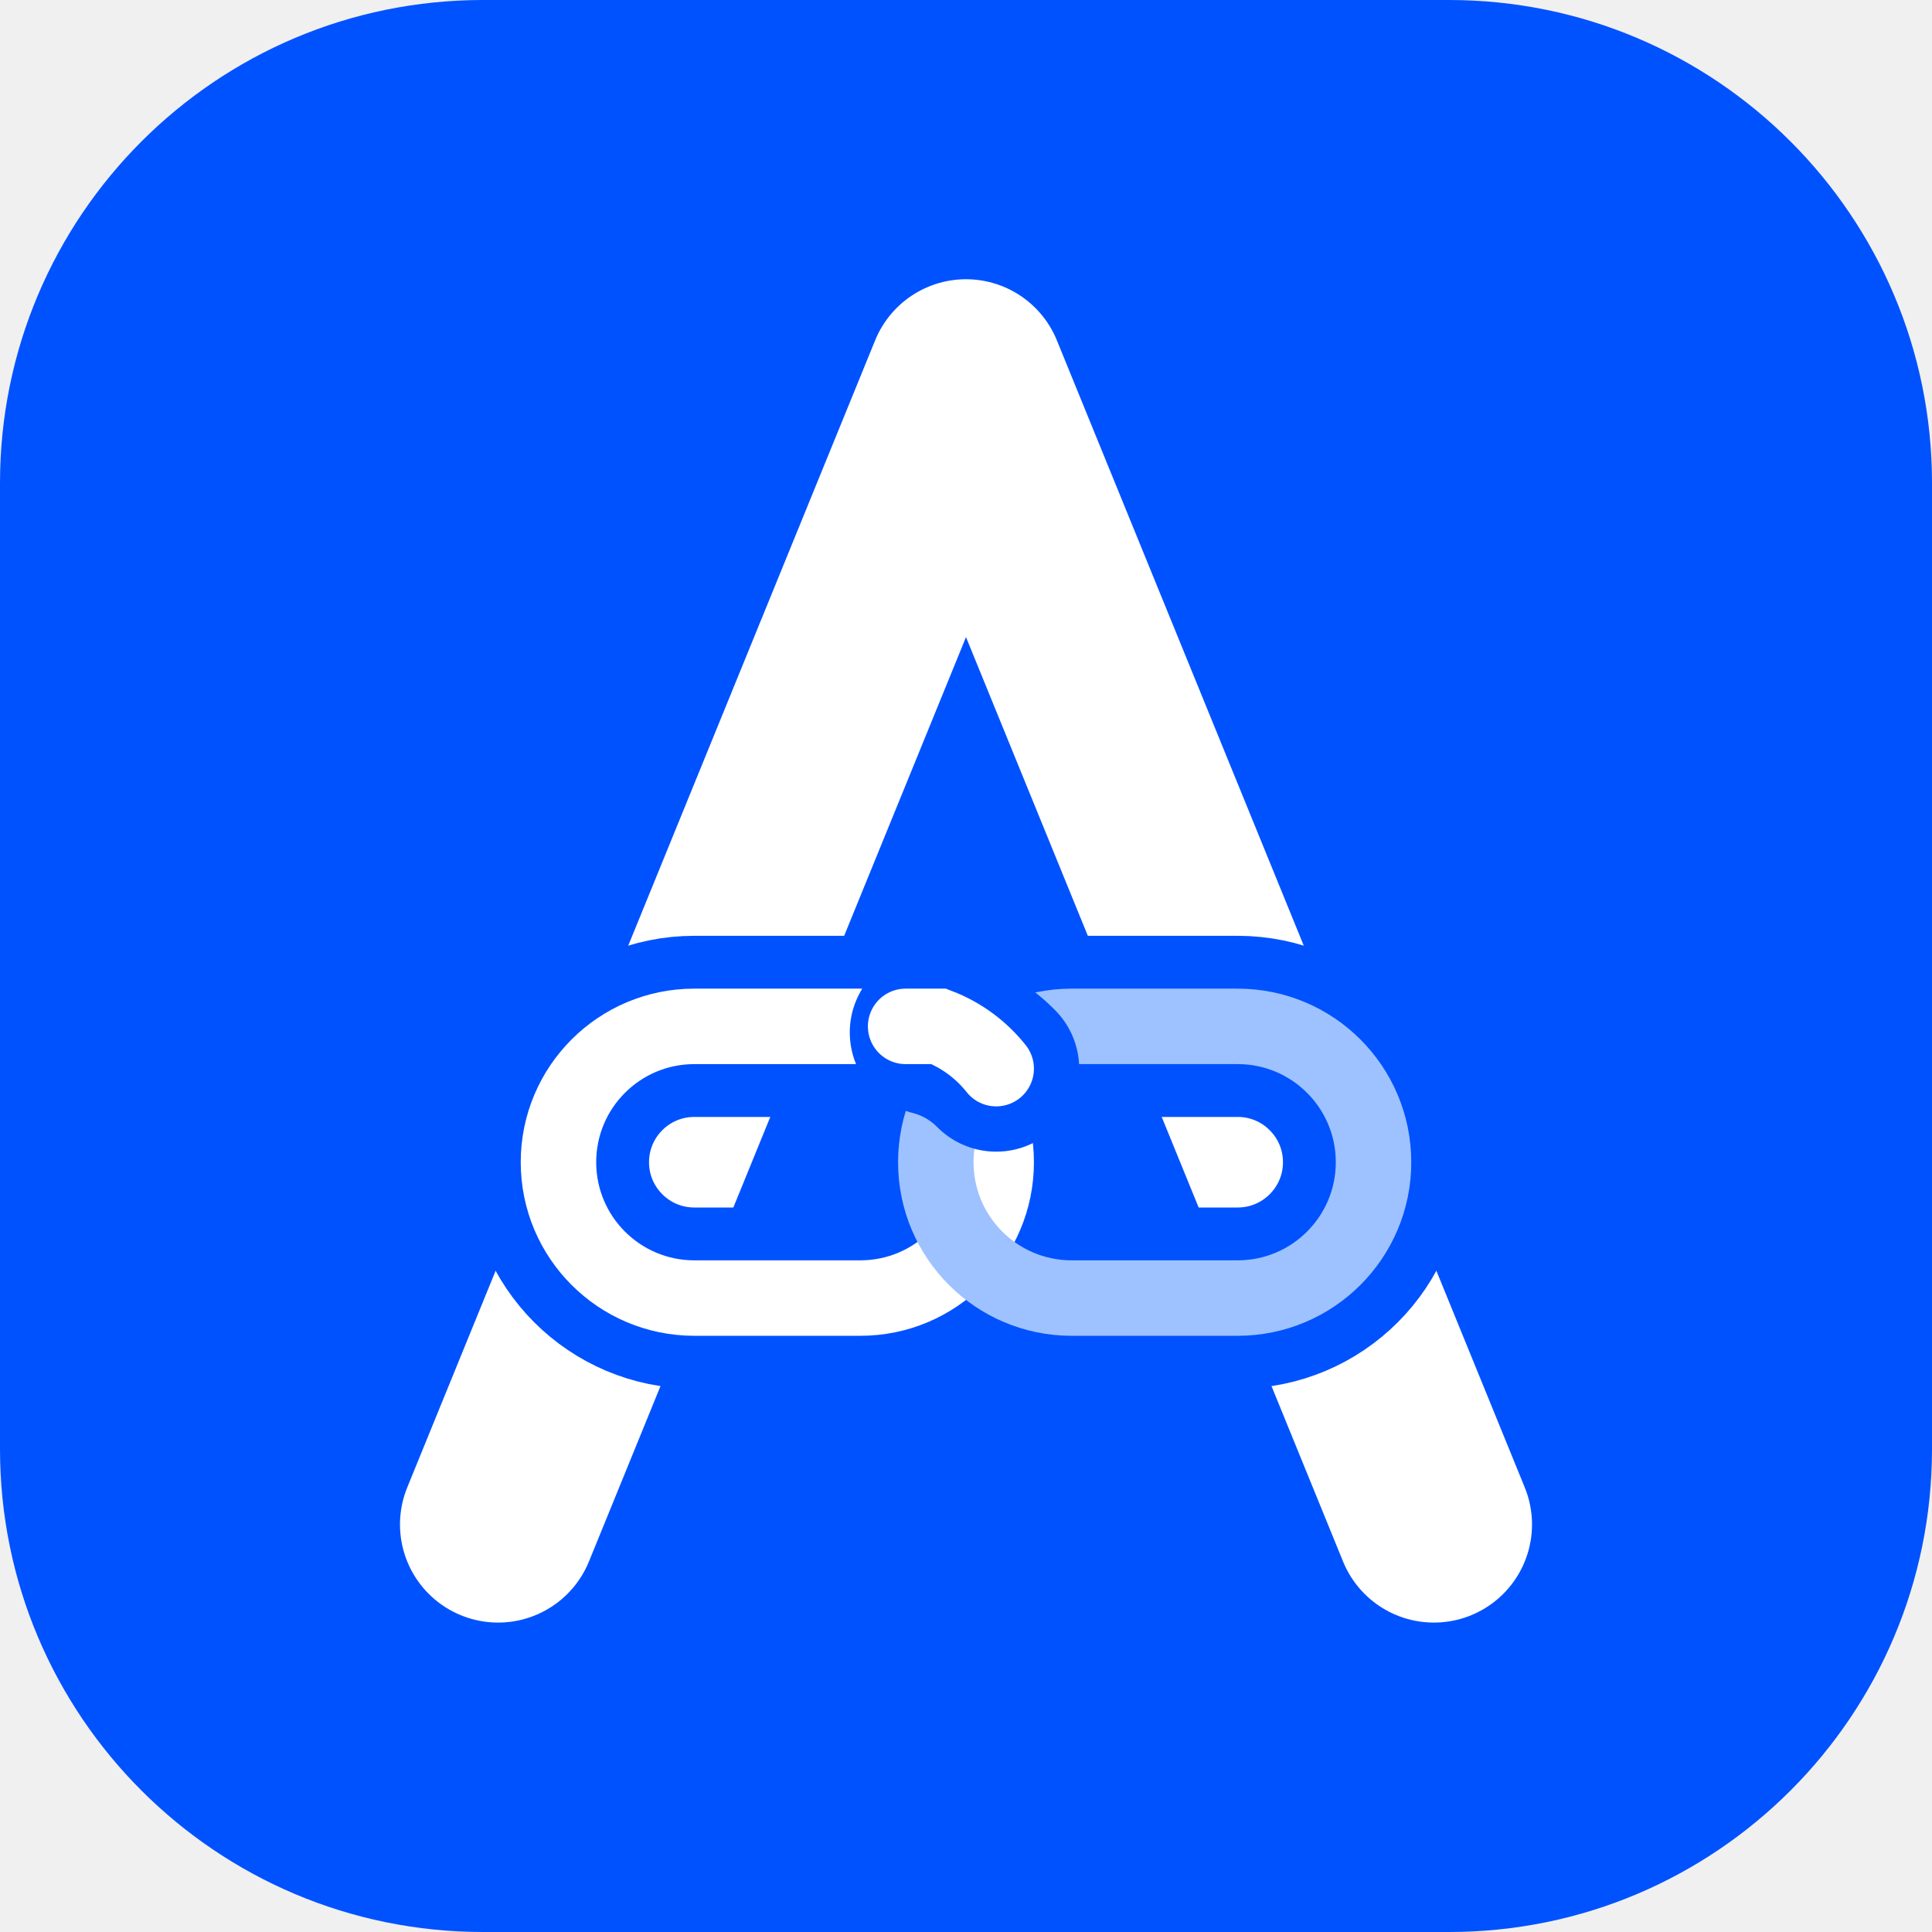
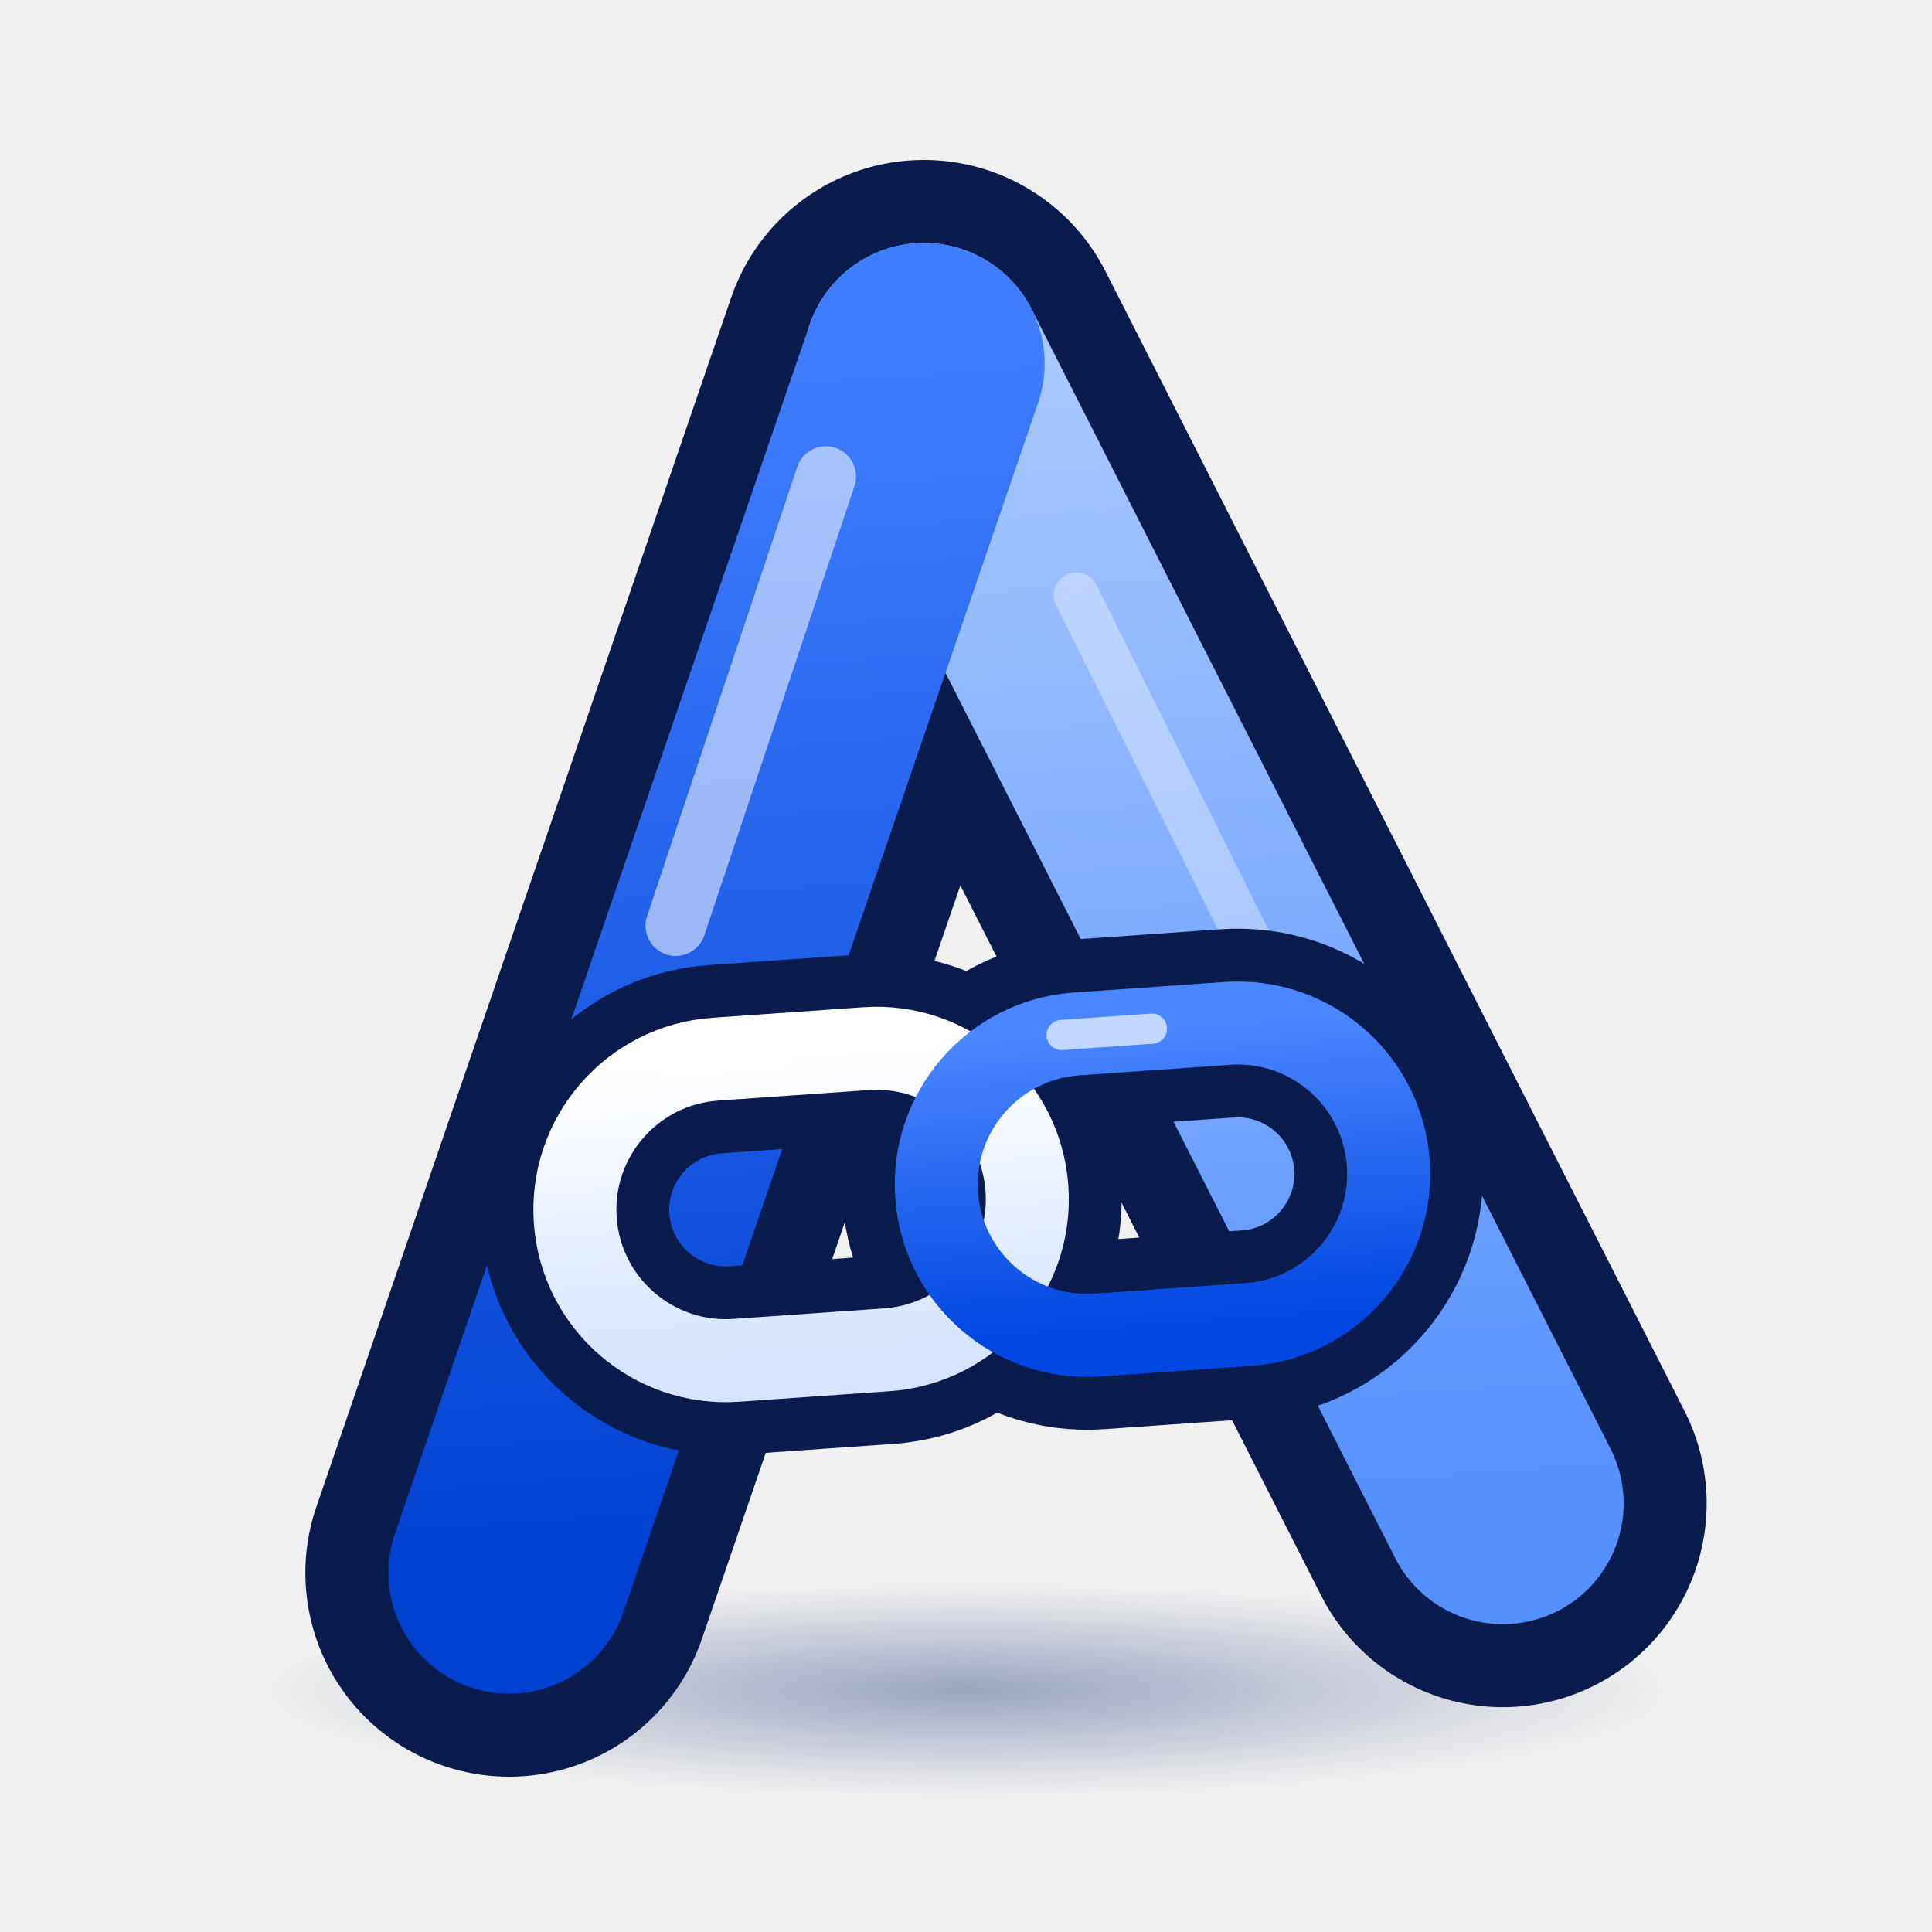
<svg xmlns="http://www.w3.org/2000/svg" viewBox="0 0 128 128" width="128" height="128">
-   <rect width="128" height="128" rx="32" fill="#0052ff" />
-   <path d="M33 101 64 25l31 76" fill="none" stroke="#ffffff" stroke-width="13" stroke-linecap="round" stroke-linejoin="round" />
-   <g transform="translate(64 77)" fill="none" stroke-linecap="round">
-     <rect x="-27" y="-9" width="29" height="18" rx="9" stroke="#0052ff" stroke-width="12" />
-     <rect x="-2" y="-9" width="29" height="18" rx="9" stroke="#0052ff" stroke-width="12" />
-     <rect x="-27" y="-9" width="29" height="18" rx="9" stroke="#ffffff" stroke-width="5" />
-     <rect x="-2" y="-9" width="29" height="18" rx="9" stroke="#9ec2ff" stroke-width="5" />
-     <path d="M-2.2 -8.6A9 9 0 0 1 2 -6.2" stroke="#0052ff" stroke-width="11" />
-     <path d="M-4 -9h2.2A9 9 0 0 1 2 -6.2" stroke="#ffffff" stroke-width="5" />
+   <defs>
+     <linearGradient id="gl" x1="0" y1="0" x2="0" y2="1">
+       <stop offset="0" stop-color="#3f7dff" />
+       <stop offset="1" stop-color="#0041d1" />
+     </linearGradient>
+     <linearGradient id="gr" x1="0" y1="0" x2="0" y2="1">
+       <stop offset="0" stop-color="#a9c8ff" />
+       <stop offset="1" stop-color="#5590ff" />
+     </linearGradient>
+     <linearGradient id="gw" x1="0" y1="0" x2="0" y2="1">
+       <stop offset="0" stop-color="#ffffff" />
+       <stop offset="1" stop-color="#d6e4ff" />
+     </linearGradient>
+     <linearGradient id="gb" x1="0" y1="0" x2="0" y2="1">
+       <stop offset="0" stop-color="#4a86ff" />
+       <stop offset="1" stop-color="#0046e0" />
+     </linearGradient>
+     <radialGradient id="sh" cx=".5" cy=".5" r=".5">
+       <stop offset="0" stop-color="#001a66" stop-opacity=".35" />
+       <stop offset="1" stop-color="#001a66" stop-opacity="0" />
+     </radialGradient>
+   </defs>
+   <ellipse cx="64" cy="112" rx="46" ry="7" fill="url(#sh)" />
+   <g transform="rotate(-4 64 64)">
+     <path d="M31 102 64 24l33 78" fill="none" stroke="#0a1b4d" stroke-width="27" stroke-linecap="round" stroke-linejoin="round" />
+     <path d="M97 102 64 24" fill="none" stroke="url(#gr)" stroke-width="16" stroke-linecap="round" />
+     <path d="M31 102 64 24" fill="none" stroke="url(#gl)" stroke-width="16" stroke-linecap="round" />
+     <path d="M45 60l12-29" fill="none" stroke="#ffffff" stroke-opacity=".55" stroke-width="4" stroke-linecap="round" />
+     <path d="M38 89l3-7" fill="none" stroke="#ffffff" stroke-opacity=".35" stroke-width="4" stroke-linecap="round" />
+     <path d="M73 40l17 41" fill="none" stroke="#ffffff" stroke-opacity=".35" stroke-width="3" stroke-linecap="round" />
+     <g transform="translate(64 79)" fill="none" stroke-linecap="round">
+       <rect x="-27" y="-10" width="30" height="20" rx="10" stroke="#0a1b4d" stroke-width="12.5" />
+       <rect x="-3" y="-10" width="30" height="20" rx="10" stroke="#0a1b4d" stroke-width="12.5" />
+       <rect x="-27" y="-10" width="30" height="20" rx="10" stroke="url(#gw)" stroke-width="5.5" />
+       <rect x="-3" y="-10" width="30" height="20" rx="10" stroke="url(#gb)" stroke-width="5.5" />
+       <path d="M-20 -10h7" stroke="#ffffff" stroke-width="2" stroke-opacity=".9" />
+       <path d="M6 -10h6" stroke="#cfe0ff" stroke-width="2" stroke-opacity=".9" />
+     </g>
  </g>
</svg>
